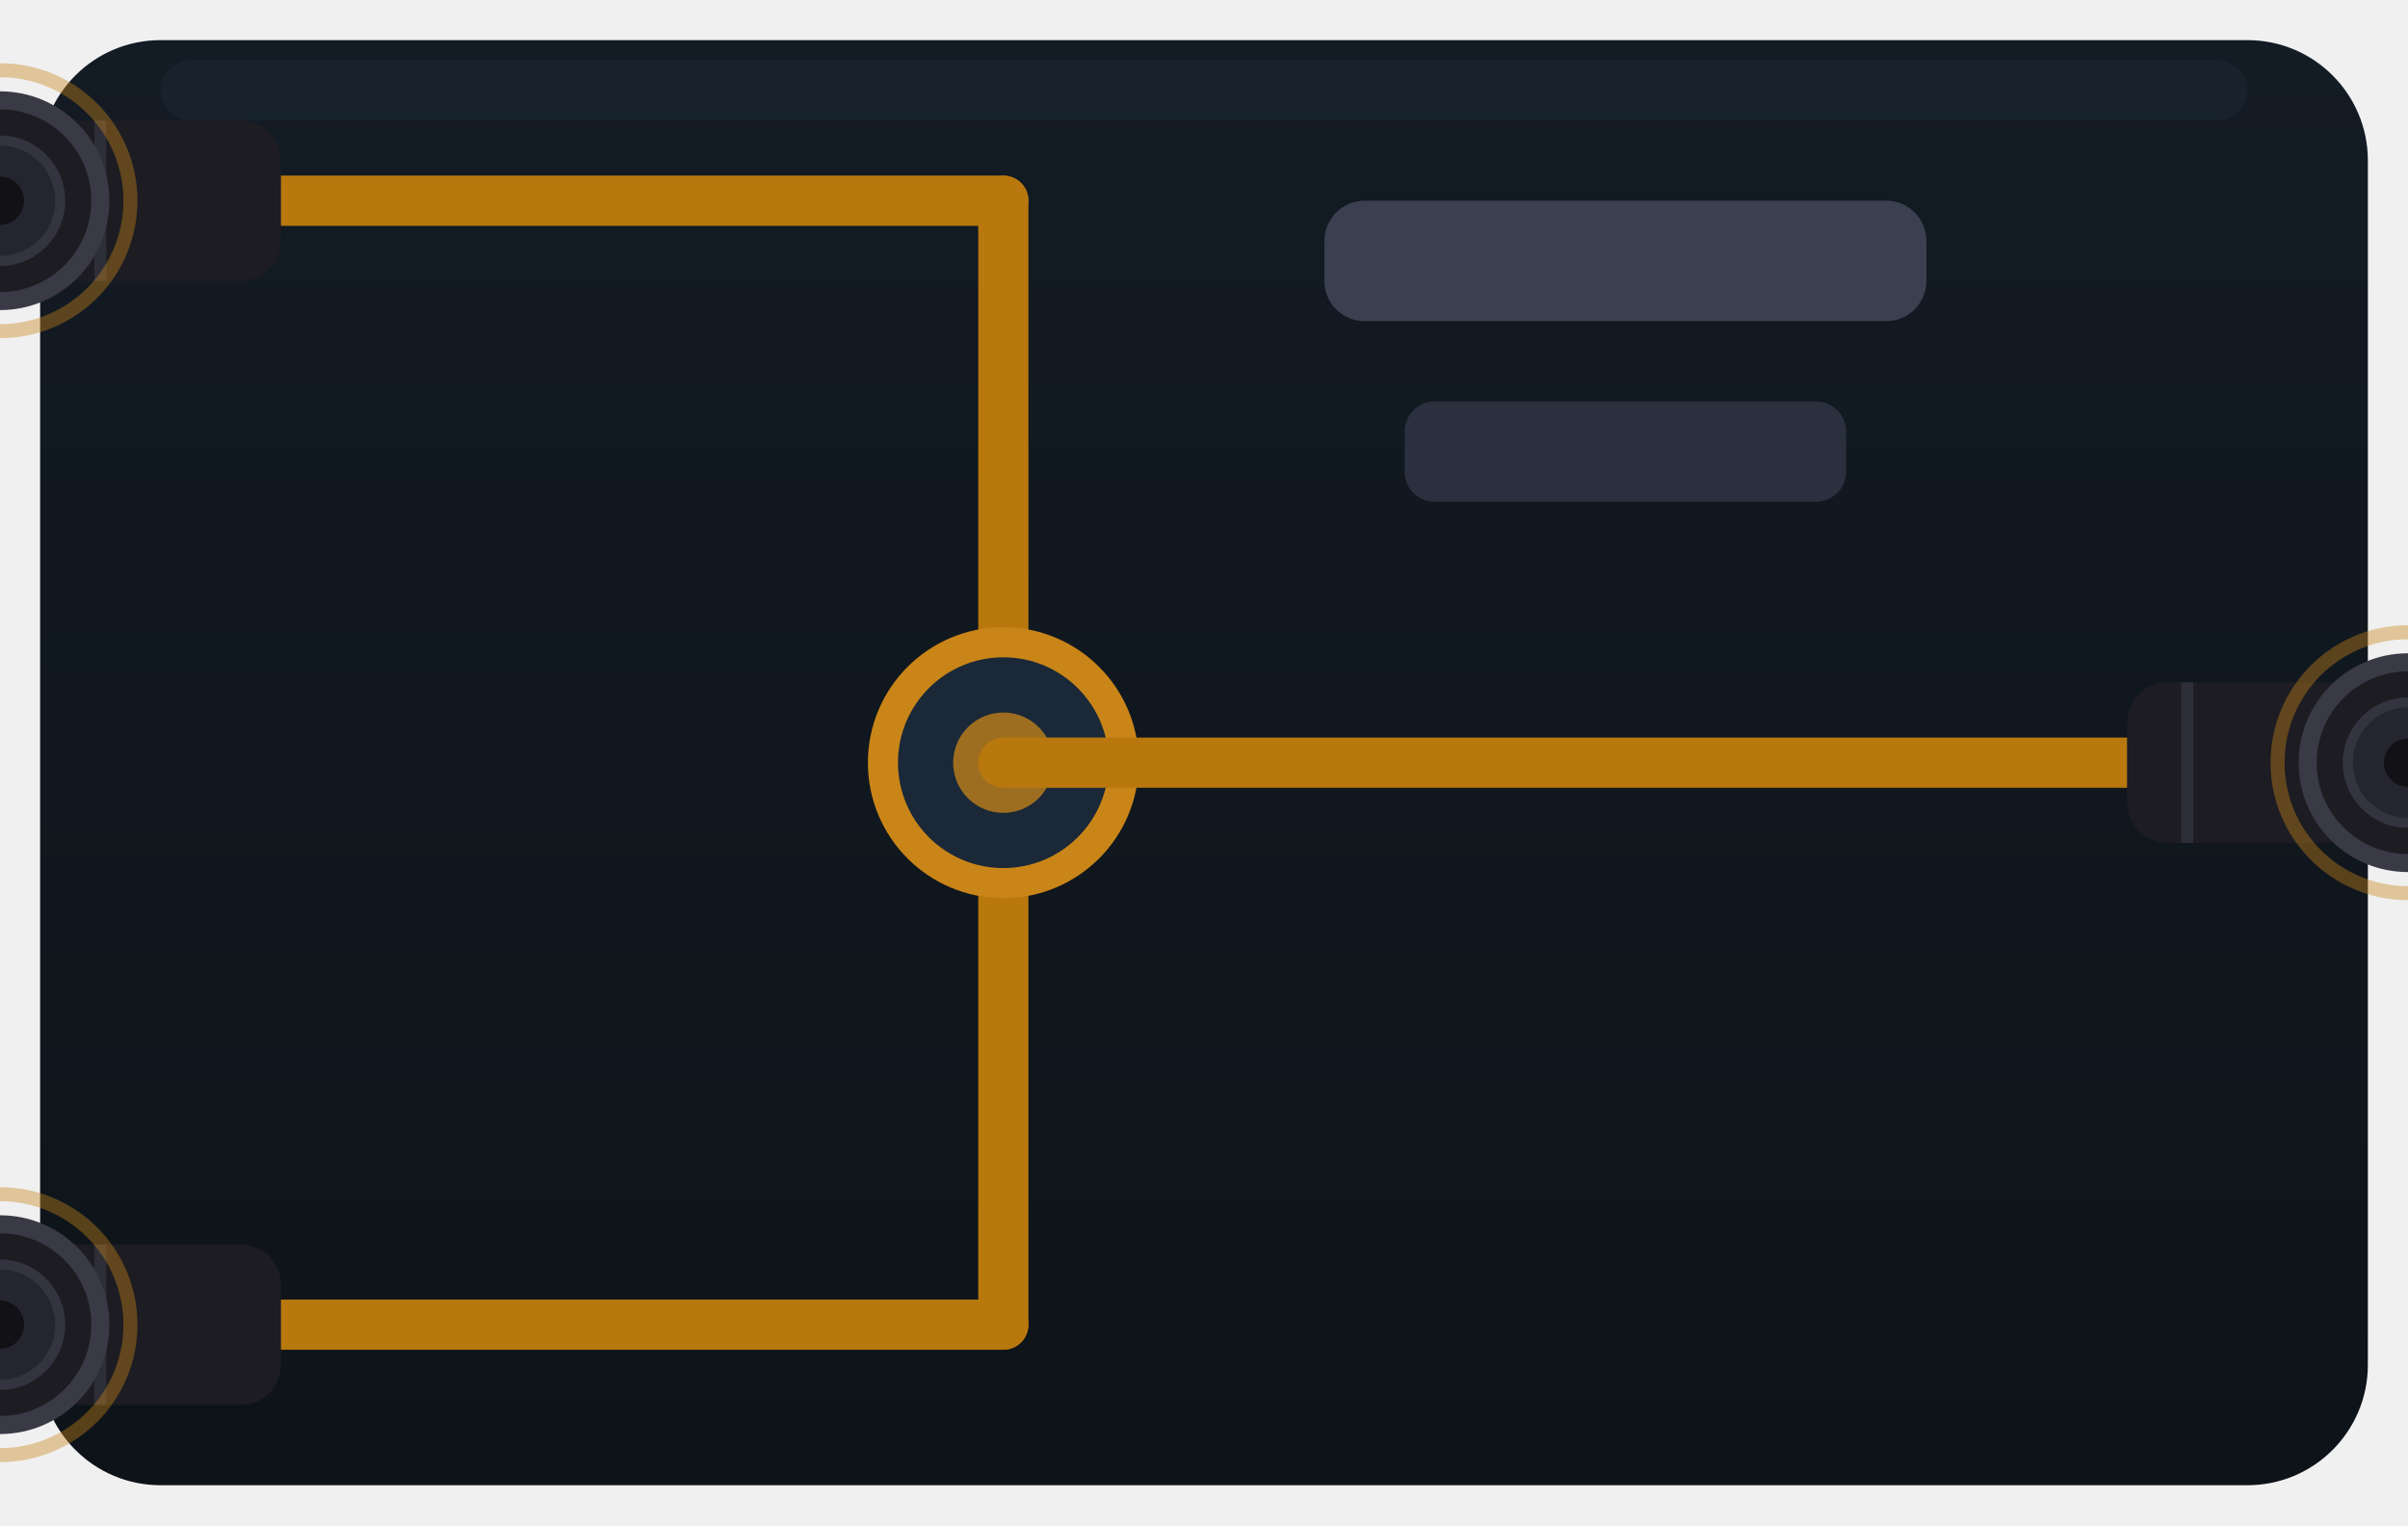
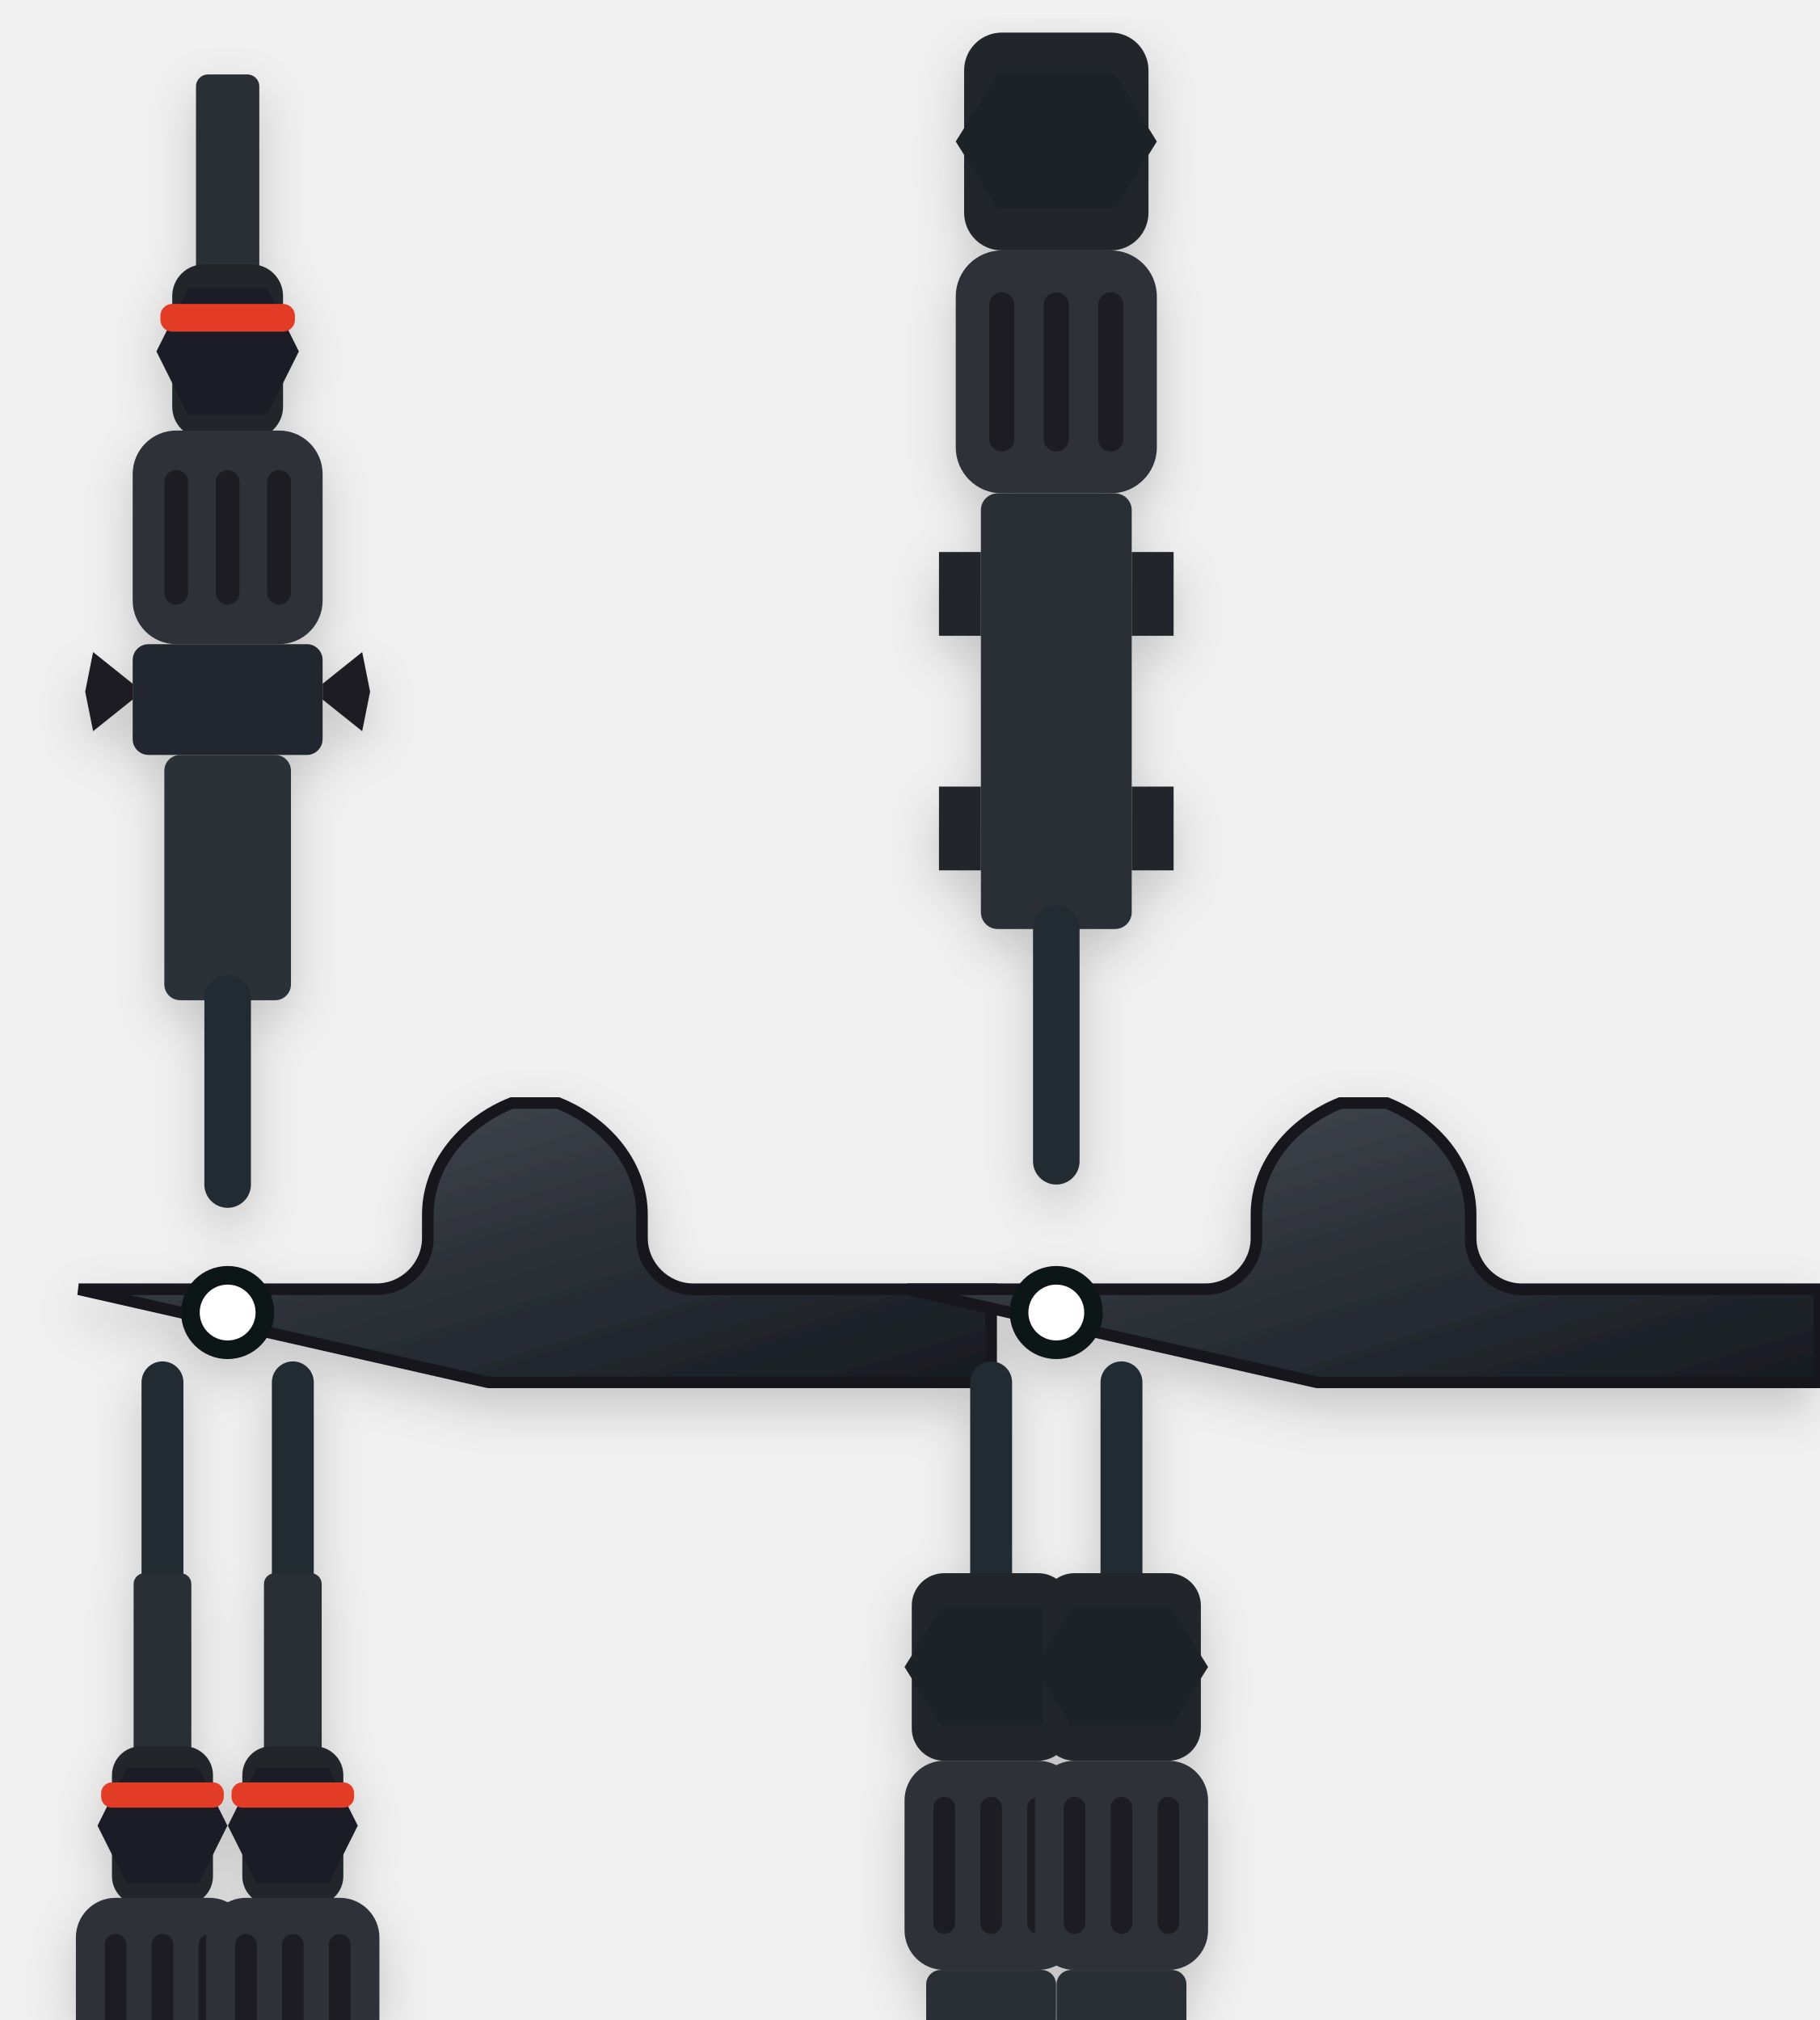
- <svg xmlns="http://www.w3.org/2000/svg" viewBox="-60 -38 120 76">
+ <svg xmlns="http://www.w3.org/2000/svg" width="781.8" height="868" viewBox="242.2 156 781.8 868" role="img" aria-label="mc4_branch_2_to_1">
  <defs>
-     <linearGradient id="bg21" x1="0" y1="-38" x2="0" y2="38" gradientUnits="userSpaceOnUse">
-       <stop offset="0%" stop-color="#131b24" />
-       <stop offset="100%" stop-color="#0d1318" />
+     <linearGradient id="metal" x1="0" y1="0" x2="0" y2="1">
+       <stop offset="0%" stop-color="#f5f5f5" />
+       <stop offset="55%" stop-color="#d8d8d8" />
+       <stop offset="100%" stop-color="#c5c5c5" />
    </linearGradient>
+     <linearGradient id="metalDark" x1="0" y1="0" x2="0" y2="1">
+       <stop offset="0%" stop-color="#efefef" />
+       <stop offset="100%" stop-color="#b7b7b7" />
+     </linearGradient>
+     <linearGradient id="darkBody" x1="0" y1="0" x2="1" y2="1">
+       <stop offset="0%" stop-color="#4a5059" />
+       <stop offset="45%" stop-color="#2f343b" />
+       <stop offset="100%" stop-color="#171b21" />
+     </linearGradient>
+     <linearGradient id="darkBody2" x1="0" y1="0" x2="1" y2="1">
+       <stop offset="0%" stop-color="#59616c" />
+       <stop offset="100%" stop-color="#1d2229" />
+     </linearGradient>
+     <linearGradient id="creamBody" x1="0" y1="0" x2="1" y2="1">
+       <stop offset="0%" stop-color="#f0ece2" />
+       <stop offset="100%" stop-color="#d8d1c4" />
+     </linearGradient>
+     <linearGradient id="glass" x1="0" y1="0" x2="0" y2="1">
+       <stop offset="0%" stop-color="#cfd3d8" stop-opacity="0.75" />
+       <stop offset="100%" stop-color="#666b72" stop-opacity="0.55" />
+     </linearGradient>
+     <linearGradient id="redGrad" x1="0" y1="0" x2="1" y2="1">
+       <stop offset="0%" stop-color="#ff4b44" />
+       <stop offset="100%" stop-color="#be0f15" />
+     </linearGradient>
+     <linearGradient id="redGrad2" x1="0" y1="0" x2="0" y2="1">
+       <stop offset="0%" stop-color="#f33924" />
+       <stop offset="100%" stop-color="#b9110d" />
+     </linearGradient>
+     <linearGradient id="yellowGrad" x1="0" y1="0" x2="0" y2="1">
+       <stop offset="0%" stop-color="#ffd922" />
+       <stop offset="100%" stop-color="#f2bd00" />
+     </linearGradient>
+     <filter id="shadow" x="-20%" y="-20%" width="140%" height="140%">
+       <feDropShadow dx="0" dy="8" stdDeviation="10" flood-color="#000000" flood-opacity="0.18" />
+     </filter>
  </defs>
-   <rect x="-58" y="-36" width="116" height="72" rx="6" fill="url(#bg21)" />
-   <rect x="-52" y="-35" width="104" height="3" rx="1.5" fill="#1e2c3a" opacity="0.4" />
-   <line x1="-10" y1="-28" x2="-10" y2="28" stroke="#b8780e" stroke-width="2.5" stroke-linecap="round" />
-   <line x1="-46" y1="-28" x2="-10" y2="-28" stroke="#b8780e" stroke-width="2.5" stroke-linecap="round" />
-   <line x1="-46" y1="28" x2="-10" y2="28" stroke="#b8780e" stroke-width="2.5" stroke-linecap="round" />
-   <circle cx="-10" cy="0" r="6" fill="#1a2838" stroke="#c98518" stroke-width="1.5" />
-   <circle cx="-10" cy="0" r="2.5" fill="#c98518" opacity="0.75" />
-   <line x1="-10" y1="0" x2="46" y2="0" stroke="#b8780e" stroke-width="2.5" stroke-linecap="round" />
-   <rect x="-58" y="-32" width="12" height="8" rx="2" fill="#1c1c22" />
-   <line x1="-55" y1="-32" x2="-55" y2="-24" stroke="#2e2e38" stroke-width="0.6" />
-   <circle cx="-60" cy="-28" r="5" fill="#1c1c22" stroke="#3a3a46" stroke-width="0.9" />
-   <circle cx="-60" cy="-28" r="3" fill="#252530" stroke="#343440" stroke-width="0.5" />
-   <circle cx="-60" cy="-28" r="1.2" fill="#111116" />
-   <circle cx="-60" cy="-28" r="6.5" fill="none" stroke="#c98518" stroke-width="0.7" opacity="0.4" />
-   <rect x="-58" y="24" width="12" height="8" rx="2" fill="#1c1c22" />
-   <line x1="-55" y1="24" x2="-55" y2="32" stroke="#2e2e38" stroke-width="0.6" />
-   <circle cx="-60" cy="28" r="5" fill="#1c1c22" stroke="#3a3a46" stroke-width="0.9" />
-   <circle cx="-60" cy="28" r="3" fill="#252530" stroke="#343440" stroke-width="0.5" />
-   <circle cx="-60" cy="28" r="1.2" fill="#111116" />
-   <circle cx="-60" cy="28" r="6.5" fill="none" stroke="#c98518" stroke-width="0.7" opacity="0.4" />
-   <rect x="46" y="-4" width="12" height="8" rx="2" fill="#1c1c22" />
-   <line x1="49" y1="-4" x2="49" y2="4" stroke="#2e2e38" stroke-width="0.6" />
-   <circle cx="60" cy="0" r="5" fill="#1c1c22" stroke="#3a3a46" stroke-width="0.9" />
-   <circle cx="60" cy="0" r="3" fill="#252530" stroke="#343440" stroke-width="0.5" />
-   <circle cx="60" cy="0" r="1.2" fill="#111116" />
-   <circle cx="60" cy="0" r="6.5" fill="none" stroke="#c98518" stroke-width="0.7" opacity="0.4" />
-   <rect x="6" y="-28" width="30" height="6" rx="2" fill="#3a4050" />
-   <rect x="10" y="-18" width="22" height="5" rx="1.5" fill="#3a4050" opacity="0.6" />
+   <g filter="url(#shadow)">
+     <g transform="translate(0,10)">
+       <g transform="translate(340,178) scale(1.7)">
+         <rect x="-8" y="0" width="16" height="58" rx="3" fill="#2a2f36" />
+         <rect x="-14" y="48" width="28" height="44" rx="8" fill="#20252c" />
+         <polygon points="-10,54 10,54 18,70 10,86 -10,86 -18,70" fill="#1b1f25" />
+         <rect x="-24" y="90" width="48" height="54" rx="11" fill="#2d3239" />
+         <rect x="-16" y="100" width="6" height="34" rx="3" fill="#1a1e23" />
+         <rect x="-3" y="100" width="6" height="34" rx="3" fill="#1a1e23" />
+         <rect x="10" y="100" width="6" height="34" rx="3" fill="#1a1e23" />
+         <rect x="-24" y="144" width="48" height="28" rx="4" fill="#21262d" />
+         <polygon points="-24,154 -34,146 -36,156 -34,166 -24,158" fill="#1a1e23" />
+         <polygon points="24,154 34,146 36,156 34,166 24,158" fill="#1a1e23" />
+         <rect x="-16" y="172" width="32" height="62" rx="4" fill="#2b3038" />
+         <rect x="-17" y="58" width="34" height="7" rx="3" fill="#e23a27" />
+       </g>
+       <path d="M340,575 v80" stroke="#242930" stroke-width="20" stroke-linecap="round" />
+       <path d="M276,700 h128 c12,0 22,-10 22,-22 v-10 c0,-22 16,-40 36,-48 h20 c20,8 36,26 36,48 v10 c0,12 10,22 22,22 h128 v40 h-216 z" fill="url(#darkBody)" stroke="#15191f" stroke-width="5" />
+       <circle cx="340.0" cy="710" r="16" fill="#fff" stroke="#111418" stroke-width="8" />
+       <path d="M312,740 v82" stroke="#242930" stroke-width="18" stroke-linecap="round" />
+       <path d="M368,740 v82" stroke="#242930" stroke-width="18" stroke-linecap="round" />
+       <g transform="translate(312,822) scale(1.55)">
+         <rect x="-8" y="0" width="16" height="58" rx="3" fill="#2a2f36" />
+         <rect x="-14" y="48" width="28" height="44" rx="8" fill="#20252c" />
+         <polygon points="-10,54 10,54 18,70 10,86 -10,86 -18,70" fill="#1b1f25" />
+         <rect x="-24" y="90" width="48" height="54" rx="11" fill="#2d3239" />
+         <rect x="-16" y="100" width="6" height="34" rx="3" fill="#1a1e23" />
+         <rect x="-3" y="100" width="6" height="34" rx="3" fill="#1a1e23" />
+         <rect x="10" y="100" width="6" height="34" rx="3" fill="#1a1e23" />
+         <rect x="-24" y="144" width="48" height="28" rx="4" fill="#21262d" />
+         <polygon points="-24,154 -34,146 -36,156 -34,166 -24,158" fill="#1a1e23" />
+         <polygon points="24,154 34,146 36,156 34,166 24,158" fill="#1a1e23" />
+         <rect x="-16" y="172" width="32" height="62" rx="4" fill="#2b3038" />
+         <rect x="-17" y="58" width="34" height="7" rx="3" fill="#e23a27" />
+       </g>
+       <g transform="translate(368,822) scale(1.55)">
+         <rect x="-8" y="0" width="16" height="58" rx="3" fill="#2a2f36" />
+         <rect x="-14" y="48" width="28" height="44" rx="8" fill="#20252c" />
+         <polygon points="-10,54 10,54 18,70 10,86 -10,86 -18,70" fill="#1b1f25" />
+         <rect x="-24" y="90" width="48" height="54" rx="11" fill="#2d3239" />
+         <rect x="-16" y="100" width="6" height="34" rx="3" fill="#1a1e23" />
+         <rect x="-3" y="100" width="6" height="34" rx="3" fill="#1a1e23" />
+         <rect x="10" y="100" width="6" height="34" rx="3" fill="#1a1e23" />
+         <rect x="-24" y="144" width="48" height="28" rx="4" fill="#21262d" />
+         <polygon points="-24,154 -34,146 -36,156 -34,166 -24,158" fill="#1a1e23" />
+         <polygon points="24,154 34,146 36,156 34,166 24,158" fill="#1a1e23" />
+         <rect x="-16" y="172" width="32" height="62" rx="4" fill="#2b3038" />
+         <rect x="-17" y="58" width="34" height="7" rx="3" fill="#e23a27" />
+       </g>
+       <g transform="translate(696,160) scale(1.8)">
+         <rect x="-22" y="0" width="44" height="52" rx="9" fill="#20252c" />
+         <polygon points="-14,10 14,10 24,26 14,42 -14,42 -24,26" fill="#1c2026" />
+         <rect x="-24" y="52" width="48" height="58" rx="11" fill="#2d3239" />
+         <rect x="-16" y="62" width="6" height="38" rx="3" fill="#1a1e23" />
+         <rect x="-3" y="62" width="6" height="38" rx="3" fill="#1a1e23" />
+         <rect x="10" y="62" width="6" height="38" rx="3" fill="#1a1e23" />
+         <rect x="-18" y="110" width="36" height="104" rx="4" fill="#2a2f36" />
+         <path d="M-18,124 h-10 v20 h10 M18,124 h10 v20 h-10 M-18,180 h-10 v20 h10 M18,180 h10 v20 h-10" fill="#20252b" />
+       </g>
+       <path d="M696,545 v100" stroke="#242930" stroke-width="20" stroke-linecap="round" />
+       <path d="M632,700 h128 c12,0 22,-10 22,-22 v-10 c0,-22 16,-40 36,-48 h20 c20,8 36,26 36,48 v10 c0,12 10,22 22,22 h128 v40 h-216 z" fill="url(#darkBody)" stroke="#15191f" stroke-width="5" />
+       <circle cx="696.0" cy="710" r="16" fill="#fff" stroke="#111418" stroke-width="8" />
+       <path d="M668,740 v82" stroke="#242930" stroke-width="18" stroke-linecap="round" />
+       <path d="M724,740 v82" stroke="#242930" stroke-width="18" stroke-linecap="round" />
+       <g transform="translate(668,822) scale(1.55)">
+         <rect x="-22" y="0" width="44" height="52" rx="9" fill="#20252c" />
+         <polygon points="-14,10 14,10 24,26 14,42 -14,42 -24,26" fill="#1c2026" />
+         <rect x="-24" y="52" width="48" height="58" rx="11" fill="#2d3239" />
+         <rect x="-16" y="62" width="6" height="38" rx="3" fill="#1a1e23" />
+         <rect x="-3" y="62" width="6" height="38" rx="3" fill="#1a1e23" />
+         <rect x="10" y="62" width="6" height="38" rx="3" fill="#1a1e23" />
+         <rect x="-18" y="110" width="36" height="104" rx="4" fill="#2a2f36" />
+         <path d="M-18,124 h-10 v20 h10 M18,124 h10 v20 h-10 M-18,180 h-10 v20 h10 M18,180 h10 v20 h-10" fill="#20252b" />
+       </g>
+       <g transform="translate(724,822) scale(1.55)">
+         <rect x="-22" y="0" width="44" height="52" rx="9" fill="#20252c" />
+         <polygon points="-14,10 14,10 24,26 14,42 -14,42 -24,26" fill="#1c2026" />
+         <rect x="-24" y="52" width="48" height="58" rx="11" fill="#2d3239" />
+         <rect x="-16" y="62" width="6" height="38" rx="3" fill="#1a1e23" />
+         <rect x="-3" y="62" width="6" height="38" rx="3" fill="#1a1e23" />
+         <rect x="10" y="62" width="6" height="38" rx="3" fill="#1a1e23" />
+         <rect x="-18" y="110" width="36" height="104" rx="4" fill="#2a2f36" />
+         <path d="M-18,124 h-10 v20 h10 M18,124 h10 v20 h-10 M-18,180 h-10 v20 h10 M18,180 h10 v20 h-10" fill="#20252b" />
+       </g>
+     </g>
+   </g>
</svg>
